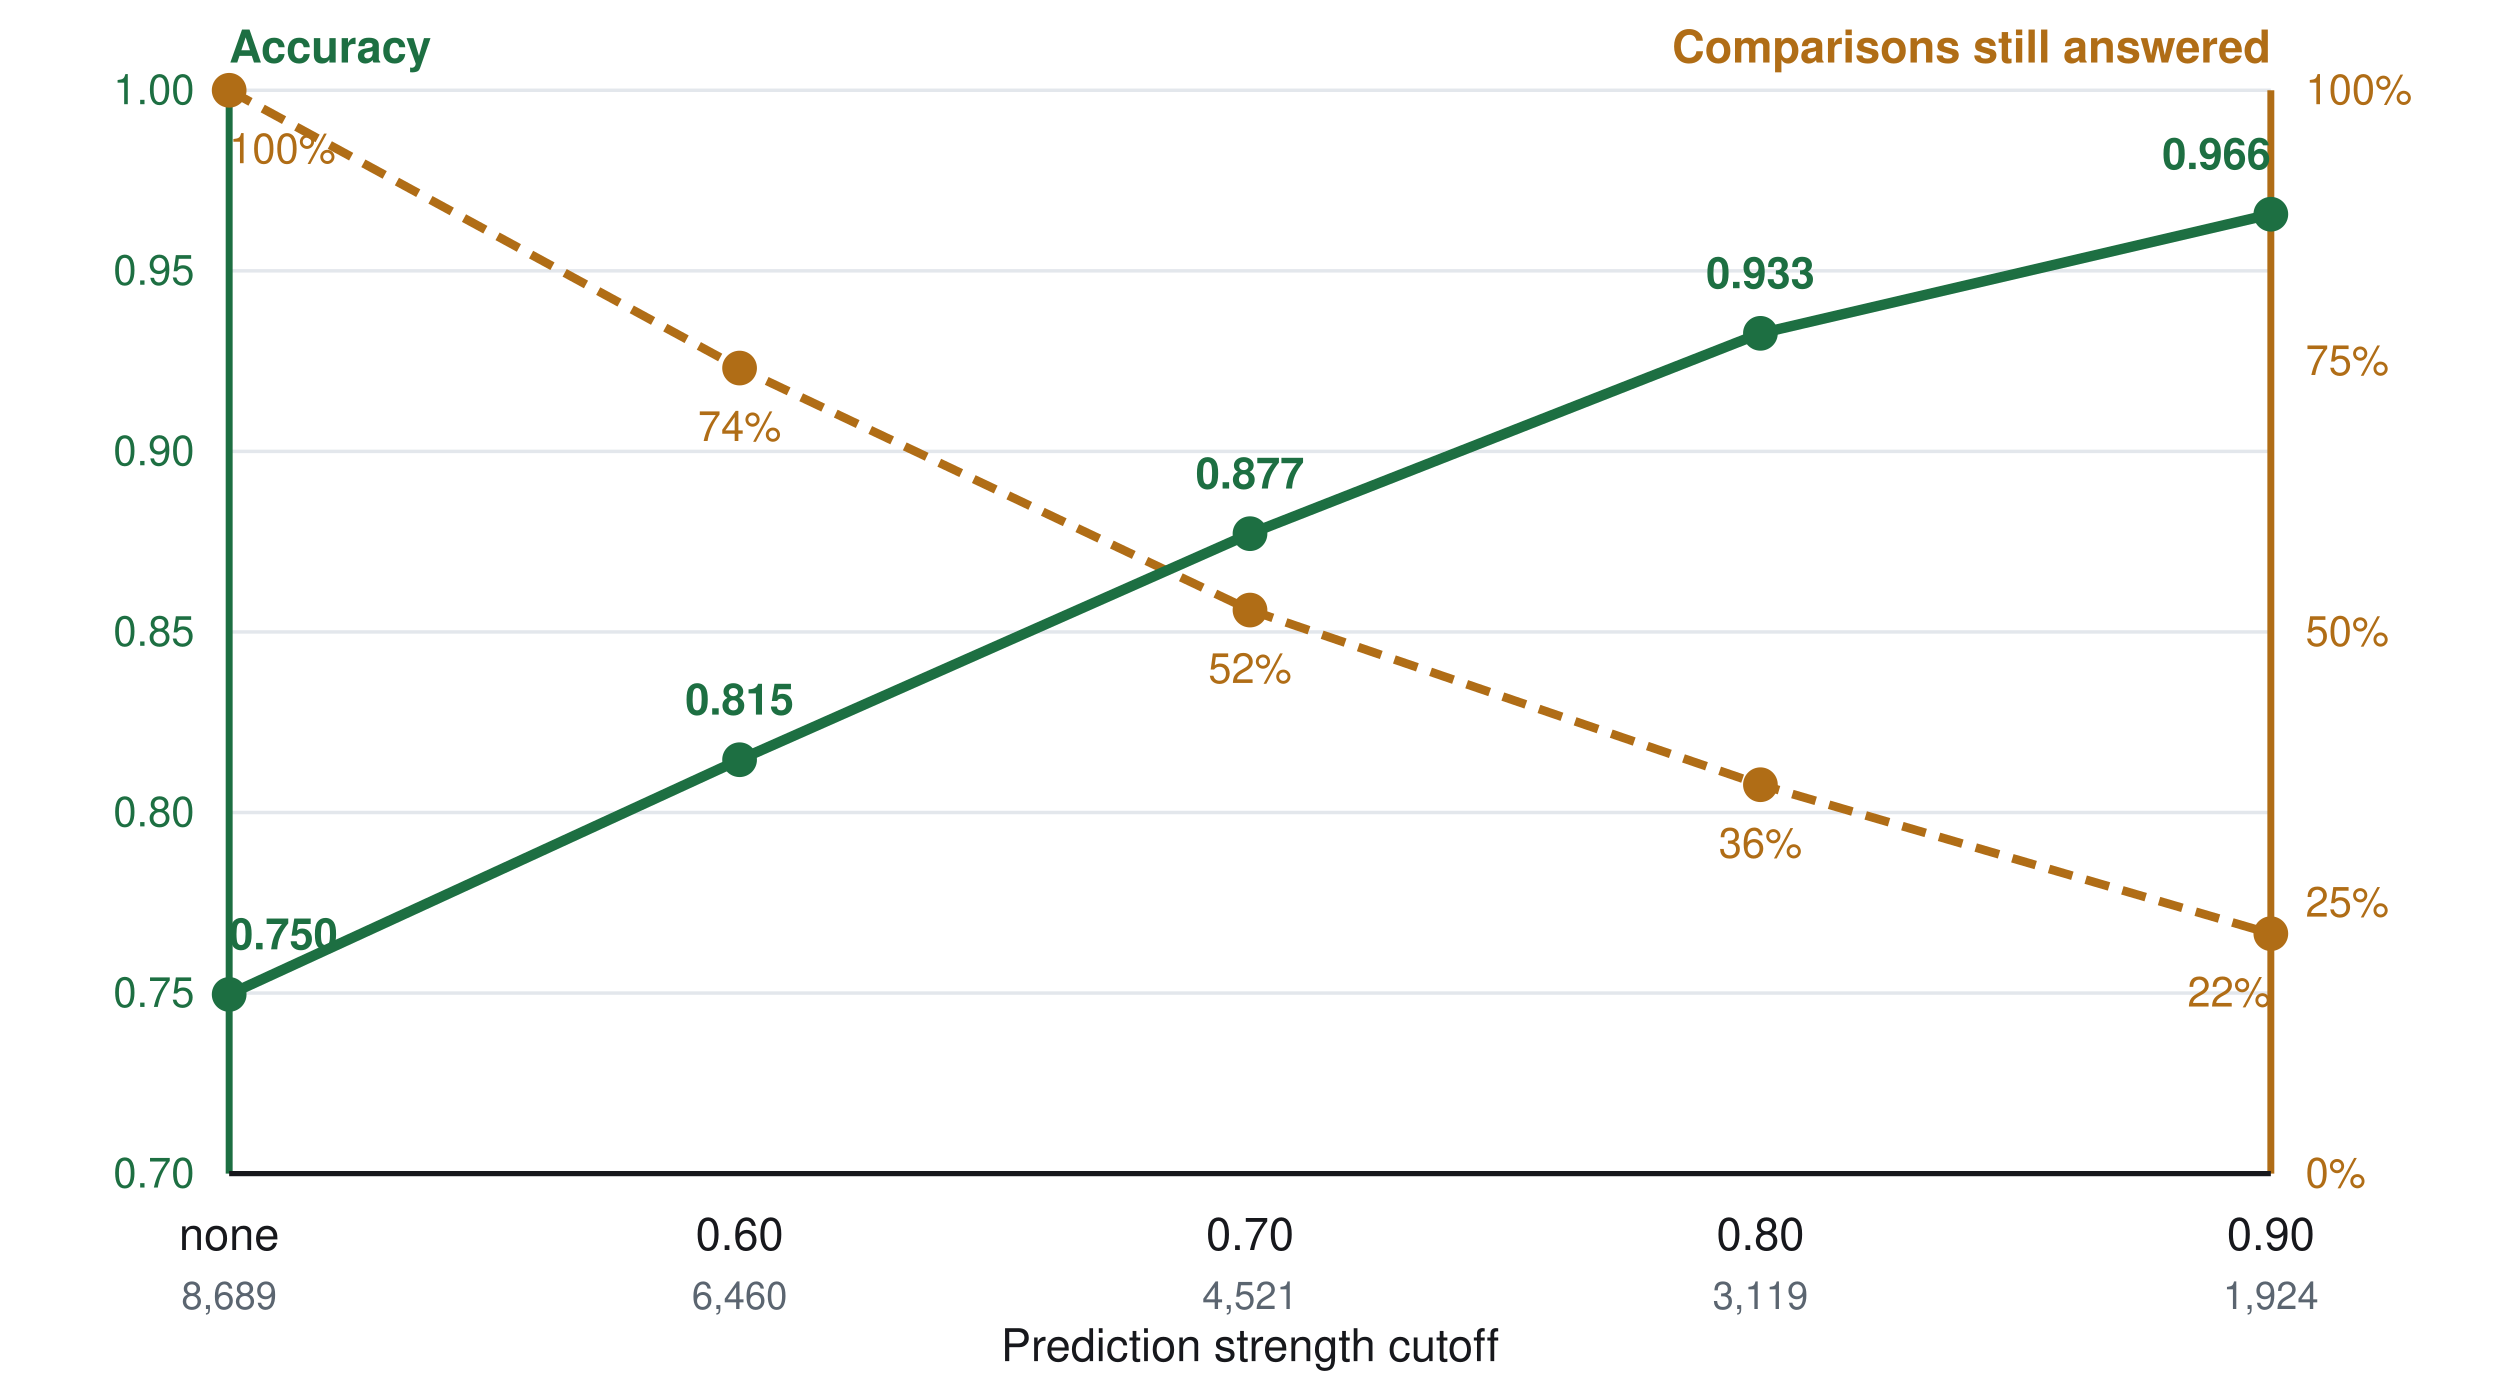
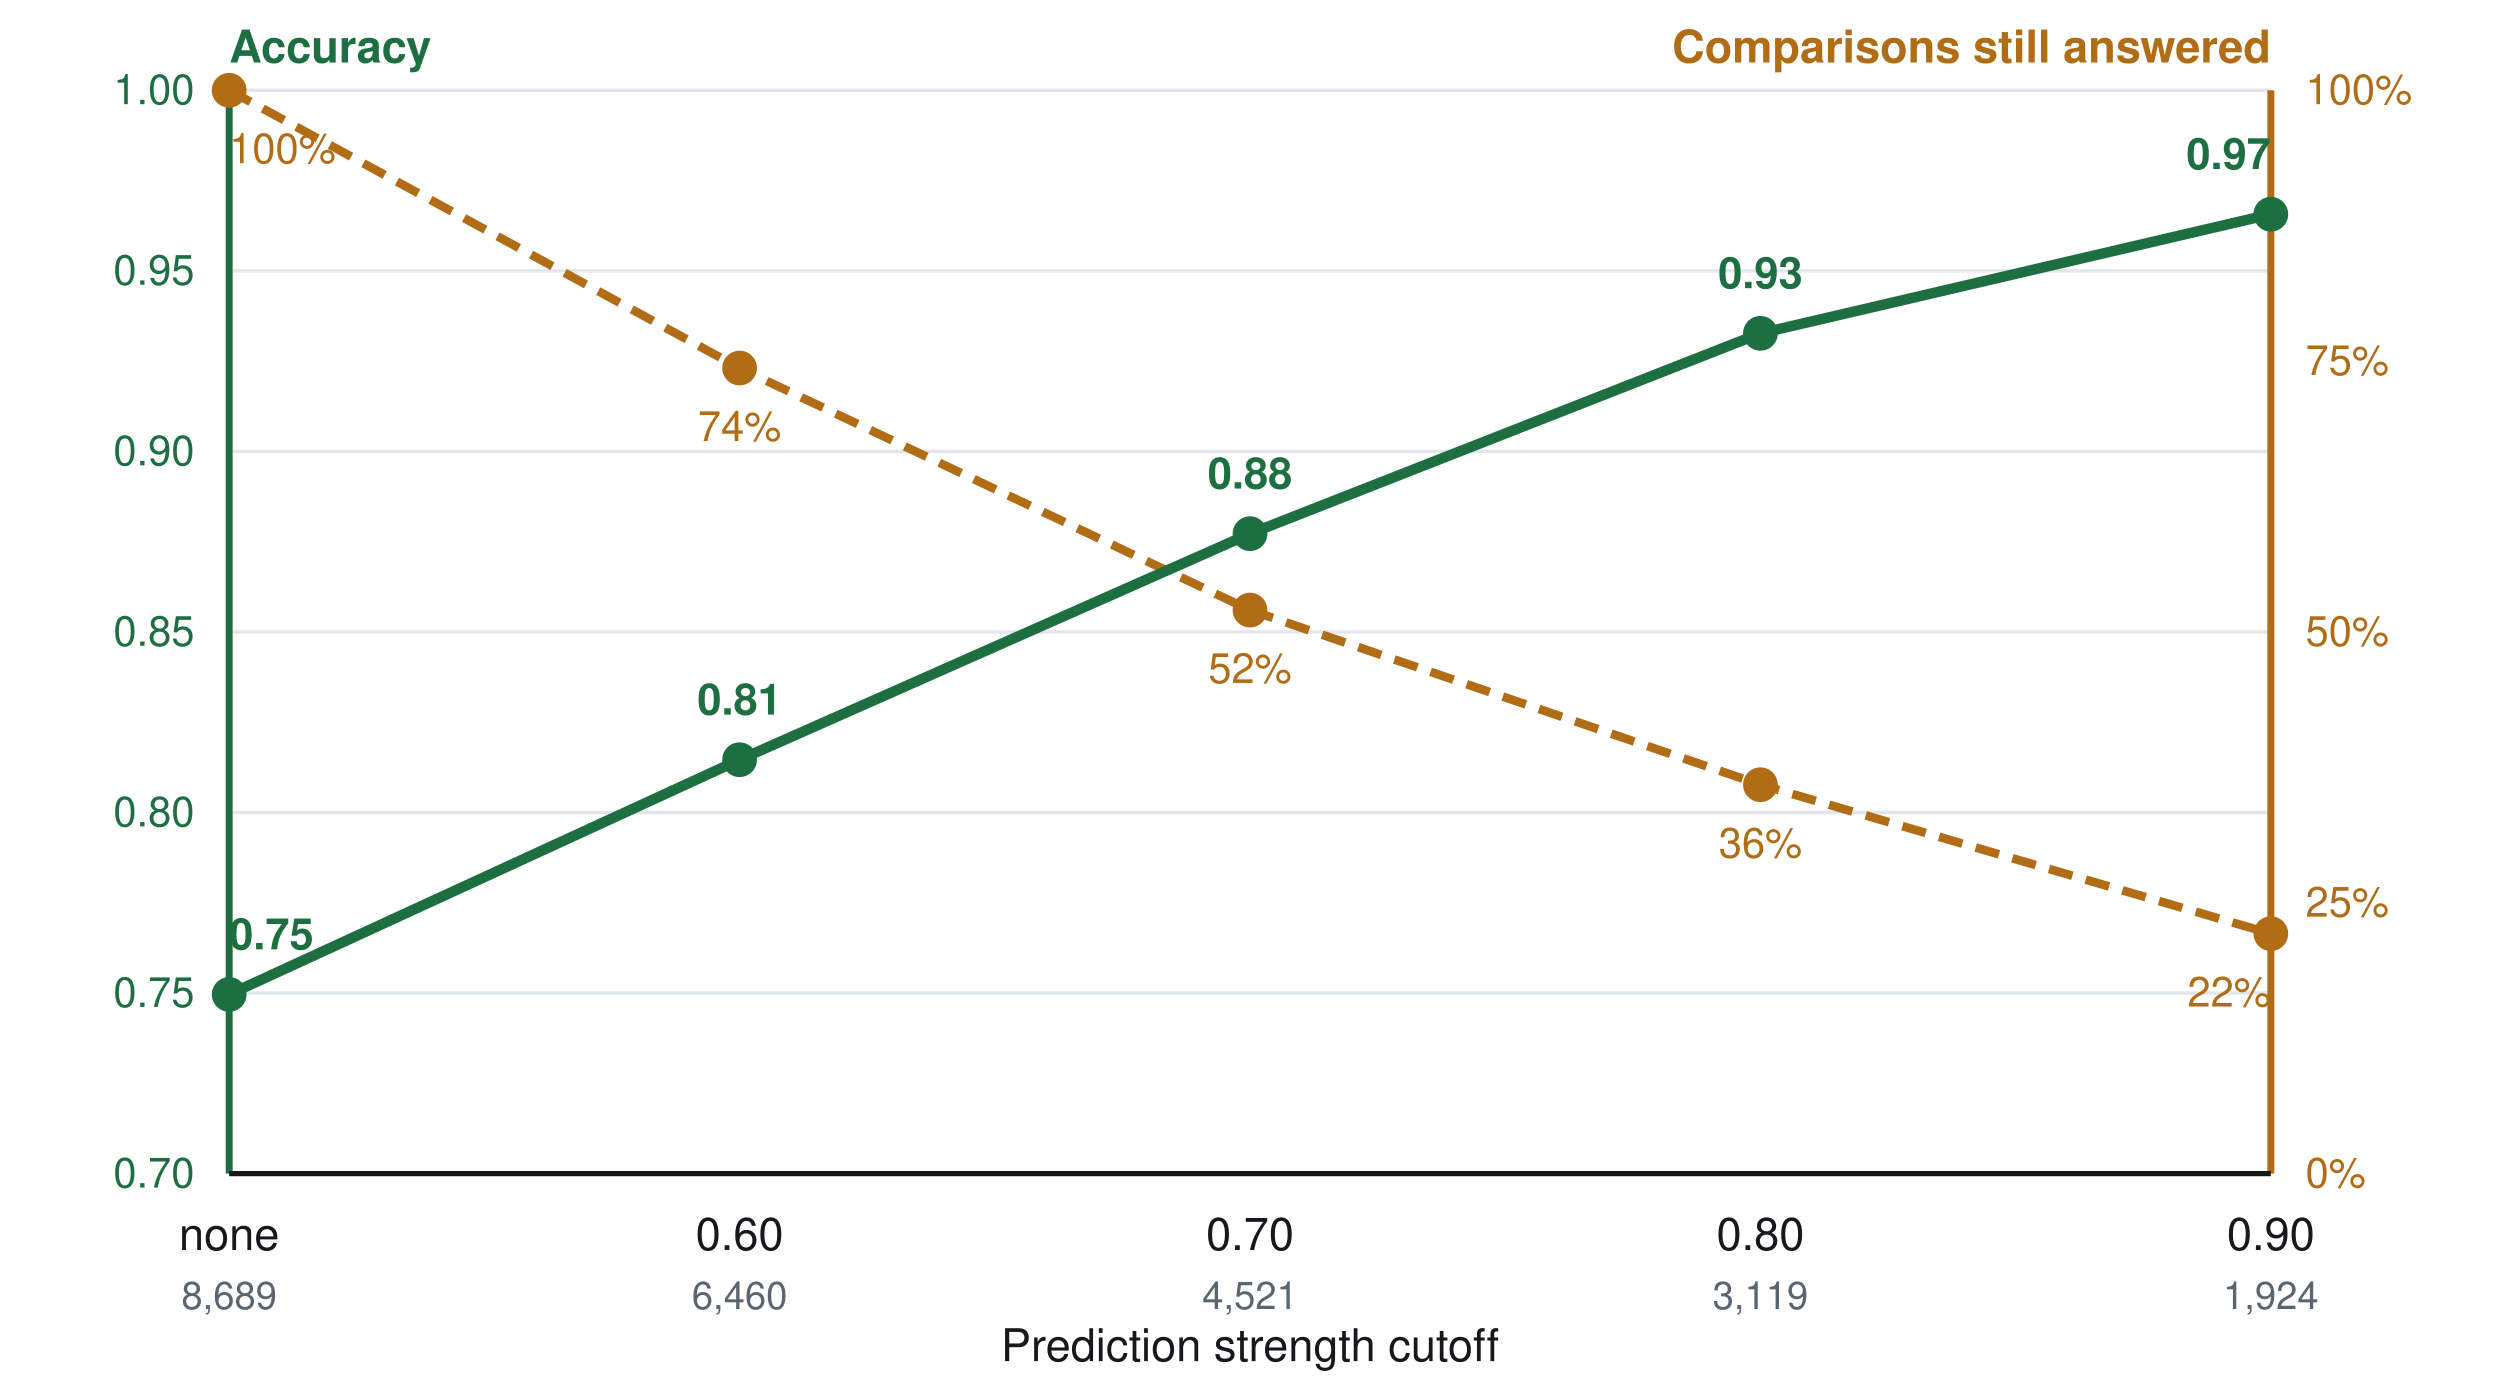
- <svg xmlns="http://www.w3.org/2000/svg" viewBox="0 0 720 400" width="100%" role="img" font-family="-apple-system,BlinkMacSystemFont,Segoe UI,Helvetica,Arial,sans-serif" aria-label="Accuracy rises from 0.750 to 0.966 as the prediction      strength cutoff rises, while the share of comparisons still answered falls from      100 percent to 22 percent.">
+ <svg xmlns="http://www.w3.org/2000/svg" viewBox="0 0 720 400" width="100%" role="img" font-family="-apple-system,BlinkMacSystemFont,Segoe UI,Helvetica,Arial,sans-serif" aria-label="Accuracy rises from 0.75 to 0.97 as the prediction      strength cutoff rises, while the share of comparisons still answered falls from      100 percent to 22 percent.">
  <line x1="66" y1="338.0" x2="654" y2="338.0" stroke="#e3e7ec" stroke-width="1" />
  <line x1="66" y1="286.0" x2="654" y2="286.0" stroke="#e3e7ec" stroke-width="1" />
  <line x1="66" y1="234.0" x2="654" y2="234.0" stroke="#e3e7ec" stroke-width="1" />
  <line x1="66" y1="182.0" x2="654" y2="182.0" stroke="#e3e7ec" stroke-width="1" />
  <line x1="66" y1="130.0" x2="654" y2="130.0" stroke="#e3e7ec" stroke-width="1" />
  <line x1="66" y1="78.0" x2="654" y2="78.0" stroke="#e3e7ec" stroke-width="1" />
  <line x1="66" y1="26.0" x2="654" y2="26.0" stroke="#e3e7ec" stroke-width="1" />
  <line x1="66" y1="26" x2="66" y2="338" stroke="#1d6f42" stroke-width="2" />
  <line x1="654" y1="26" x2="654" y2="338" stroke="#b06d16" stroke-width="2" />
  <line x1="66" y1="338" x2="654" y2="338" stroke="#17181c" stroke-width="1.5" />
  <text x="56" y="342.0" text-anchor="end" font-size="12" fill="#1d6f42">0.70</text>
  <text x="56" y="290.0" text-anchor="end" font-size="12" fill="#1d6f42">0.75</text>
  <text x="56" y="238.0" text-anchor="end" font-size="12" fill="#1d6f42">0.80</text>
  <text x="56" y="186.0" text-anchor="end" font-size="12" fill="#1d6f42">0.85</text>
  <text x="56" y="134.0" text-anchor="end" font-size="12" fill="#1d6f42">0.90</text>
  <text x="56" y="82.0" text-anchor="end" font-size="12" fill="#1d6f42">0.95</text>
  <text x="56" y="30.0" text-anchor="end" font-size="12" fill="#1d6f42">1.00</text>
  <text x="664" y="342.0" font-size="12" fill="#b06d16">0%</text>
  <text x="664" y="264.0" font-size="12" fill="#b06d16">25%</text>
  <text x="664" y="186.0" font-size="12" fill="#b06d16">50%</text>
  <text x="664" y="108.0" font-size="12" fill="#b06d16">75%</text>
  <text x="664" y="30.0" font-size="12" fill="#b06d16">100%</text>
  <polyline points="66.0,26.0 213.0,106.0 360.0,175.7 507.0,226.0 654.0,268.9" fill="none" stroke="#b06d16" stroke-width="2.5" stroke-dasharray="7 4" />
  <polyline points="66.0,286.4 213.0,218.8 360.0,153.7 507.0,96.0 654.0,61.7" fill="none" stroke="#1d6f42" stroke-width="3" />
  <circle cx="66.0" cy="286.4" r="5" fill="#1d6f42" />
  <circle cx="66.0" cy="26.0" r="5" fill="#b06d16" />
-   <text x="66.0" y="273.4" text-anchor="start" font-size="12.5" font-weight="700" fill="#1d6f42">0.750</text>
+   <text x="66.0" y="273.4" text-anchor="start" font-size="12.5" font-weight="700" fill="#1d6f42">0.75</text>
  <text x="66.0" y="47.0" text-anchor="start" font-size="12" fill="#b06d16">100%</text>
  <text x="66.0" y="360.0" text-anchor="middle" font-size="13" fill="#17181c">none</text>
  <text x="66.0" y="377.0" text-anchor="middle" font-size="11" fill="#5b6570">8,689</text>
  <circle cx="213.0" cy="218.8" r="5" fill="#1d6f42" />
  <circle cx="213.0" cy="106.0" r="5" fill="#b06d16" />
-   <text x="213.0" y="205.8" text-anchor="middle" font-size="12.5" font-weight="700" fill="#1d6f42">0.815</text>
+   <text x="213.0" y="205.8" text-anchor="middle" font-size="12.5" font-weight="700" fill="#1d6f42">0.81</text>
  <text x="213.0" y="127.0" text-anchor="middle" font-size="12" fill="#b06d16">74%</text>
  <text x="213.0" y="360.0" text-anchor="middle" font-size="13" fill="#17181c">0.60</text>
  <text x="213.0" y="377.0" text-anchor="middle" font-size="11" fill="#5b6570">6,460</text>
  <circle cx="360.0" cy="153.7" r="5" fill="#1d6f42" />
  <circle cx="360.0" cy="175.7" r="5" fill="#b06d16" />
-   <text x="360.0" y="140.7" text-anchor="middle" font-size="12.5" font-weight="700" fill="#1d6f42">0.877</text>
+   <text x="360.0" y="140.7" text-anchor="middle" font-size="12.5" font-weight="700" fill="#1d6f42">0.88</text>
  <text x="360.0" y="196.7" text-anchor="middle" font-size="12" fill="#b06d16">52%</text>
  <text x="360.0" y="360.0" text-anchor="middle" font-size="13" fill="#17181c">0.70</text>
  <text x="360.0" y="377.0" text-anchor="middle" font-size="11" fill="#5b6570">4,521</text>
  <circle cx="507.0" cy="96.0" r="5" fill="#1d6f42" />
  <circle cx="507.0" cy="226.0" r="5" fill="#b06d16" />
-   <text x="507.0" y="83.0" text-anchor="middle" font-size="12.5" font-weight="700" fill="#1d6f42">0.933</text>
+   <text x="507.0" y="83.0" text-anchor="middle" font-size="12.5" font-weight="700" fill="#1d6f42">0.93</text>
  <text x="507.0" y="247.0" text-anchor="middle" font-size="12" fill="#b06d16">36%</text>
  <text x="507.0" y="360.0" text-anchor="middle" font-size="13" fill="#17181c">0.80</text>
  <text x="507.0" y="377.0" text-anchor="middle" font-size="11" fill="#5b6570">3,119</text>
  <circle cx="654.0" cy="61.7" r="5" fill="#1d6f42" />
  <circle cx="654.0" cy="268.9" r="5" fill="#b06d16" />
-   <text x="654.0" y="48.7" text-anchor="end" font-size="12.5" font-weight="700" fill="#1d6f42">0.966</text>
+   <text x="654.0" y="48.7" text-anchor="end" font-size="12.5" font-weight="700" fill="#1d6f42">0.97</text>
  <text x="654.0" y="289.9" text-anchor="end" font-size="12" fill="#b06d16">22%</text>
  <text x="654.0" y="360.0" text-anchor="middle" font-size="13" fill="#17181c">0.90</text>
  <text x="654.0" y="377.0" text-anchor="middle" font-size="11" fill="#5b6570">1,924</text>
  <text x="66" y="18" font-size="13" font-weight="700" fill="#1d6f42">Accuracy</text>
  <text x="654" y="18" text-anchor="end" font-size="13" font-weight="700" fill="#b06d16">Comparisons still answered</text>
  <text x="360.0" y="392" text-anchor="middle" font-size="13" fill="#17181c">
    Prediction strength cutoff</text>
</svg>
